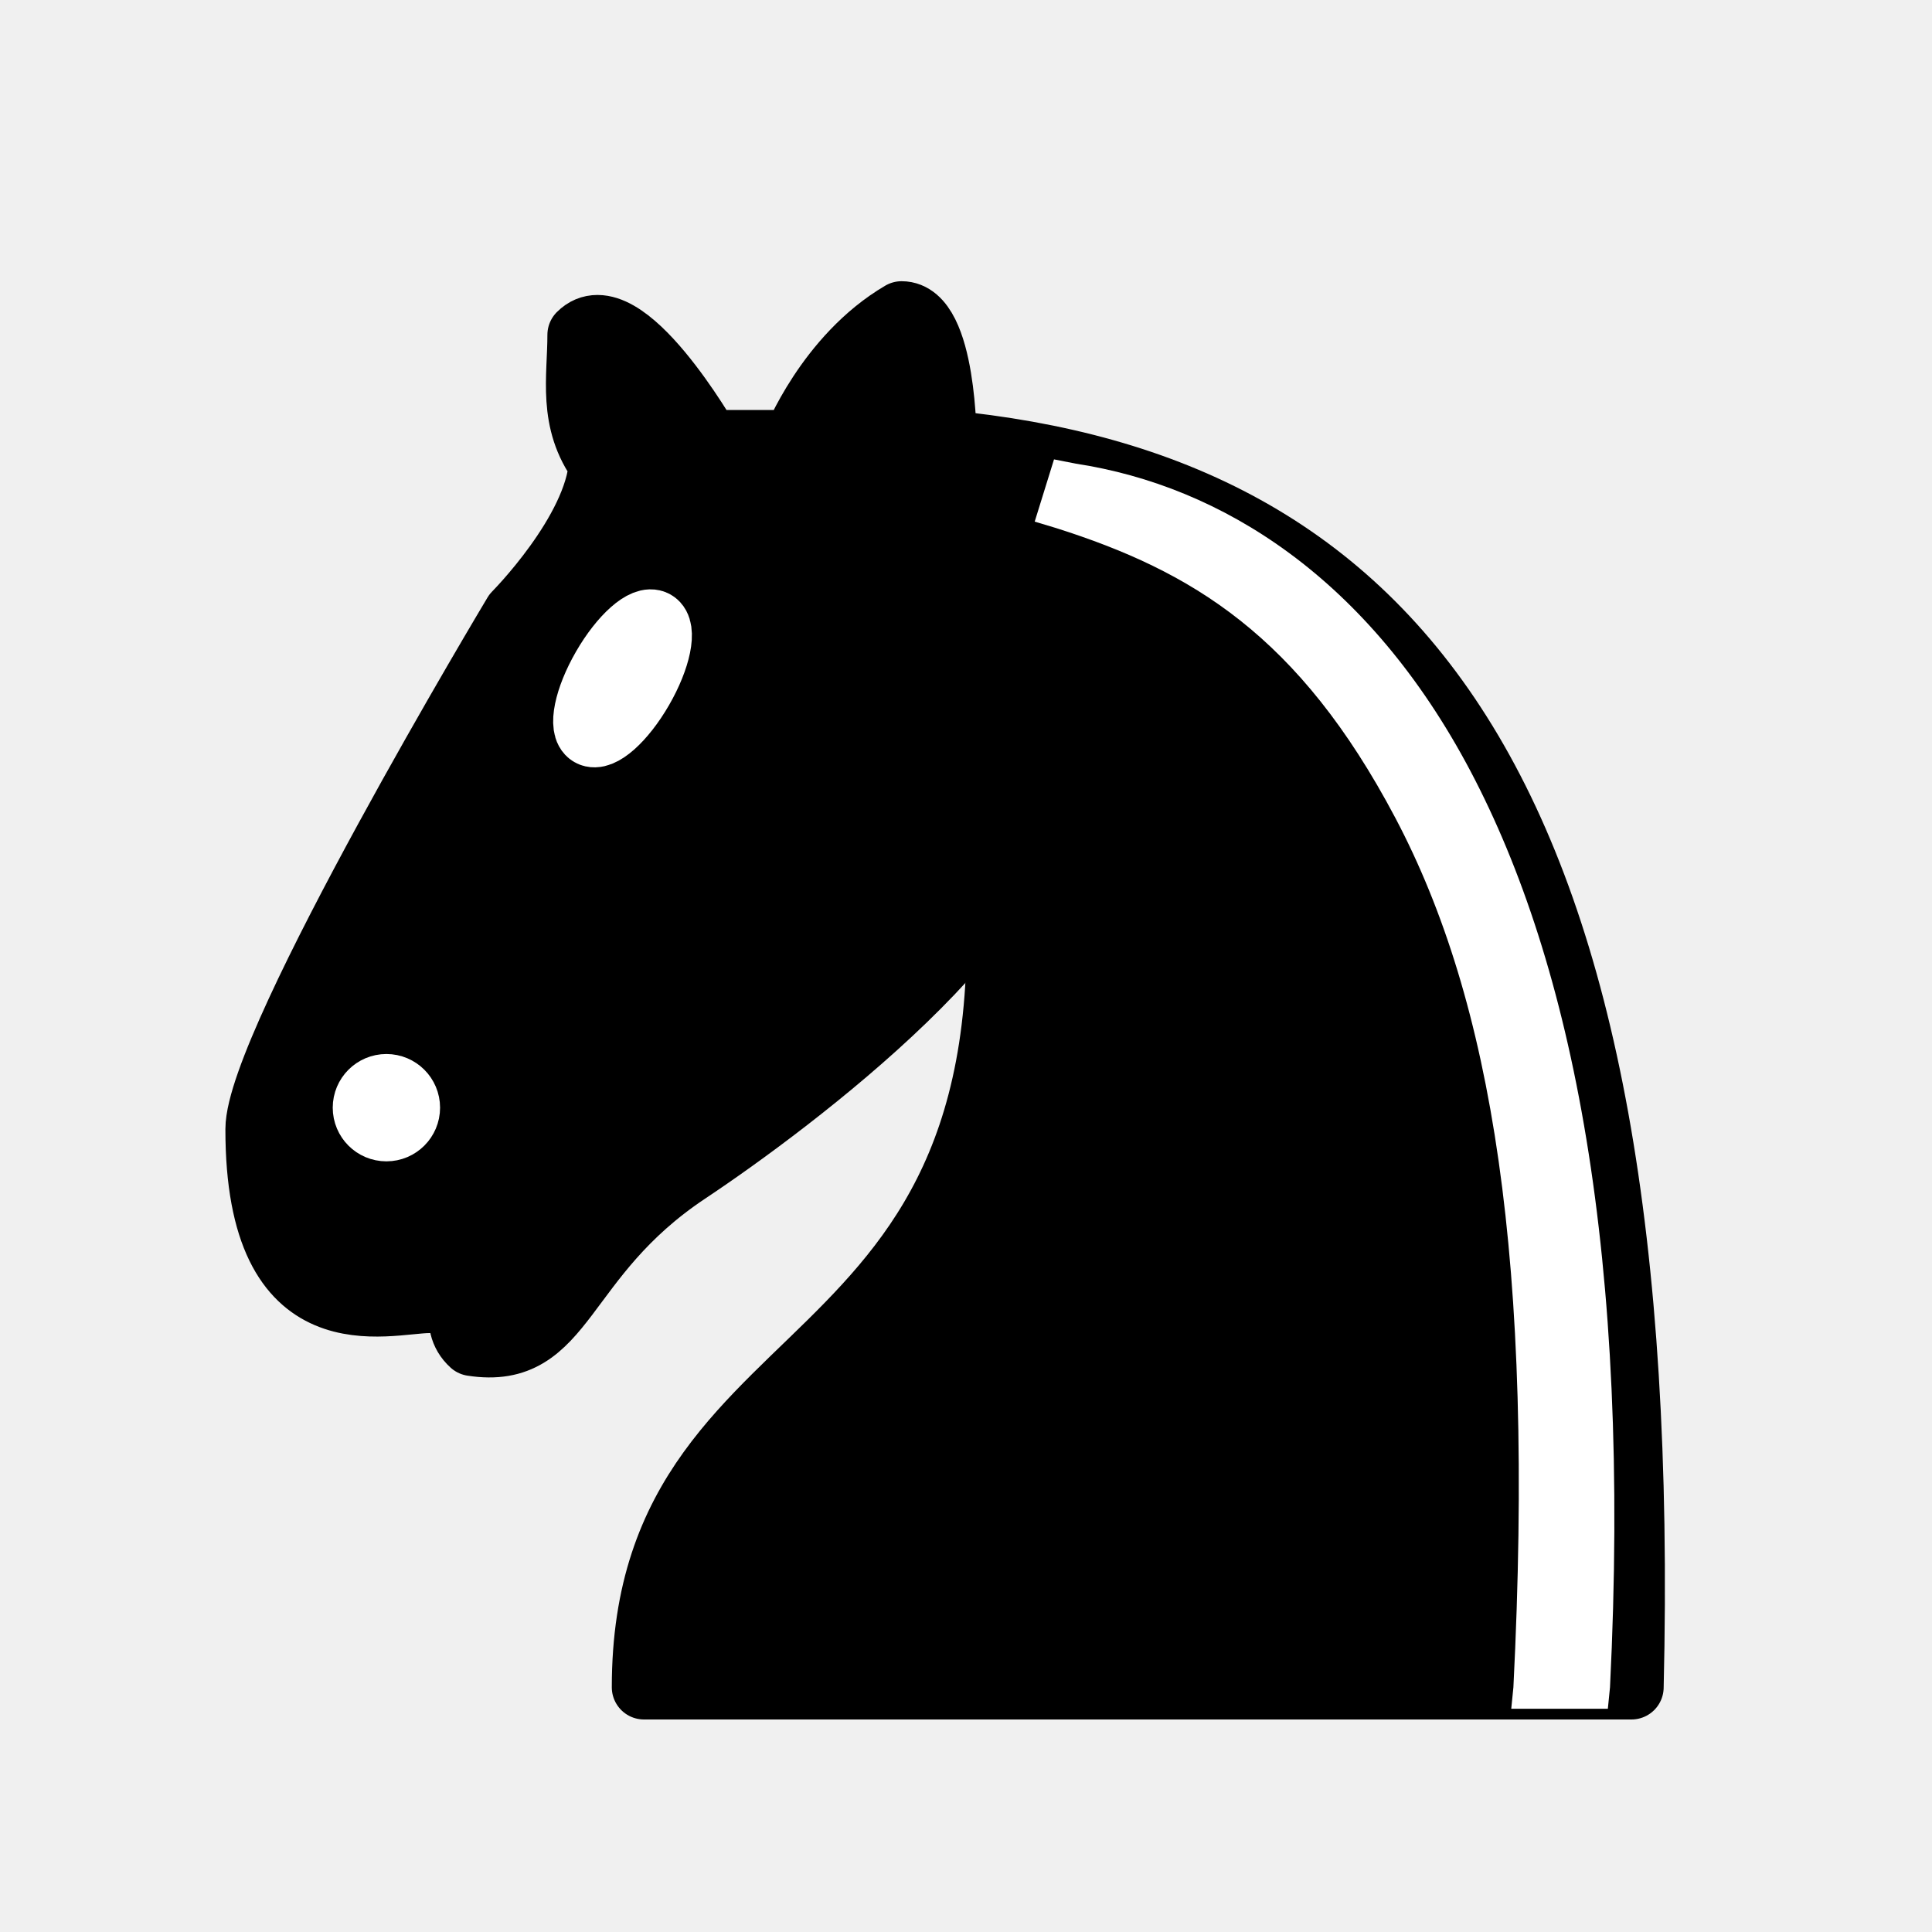
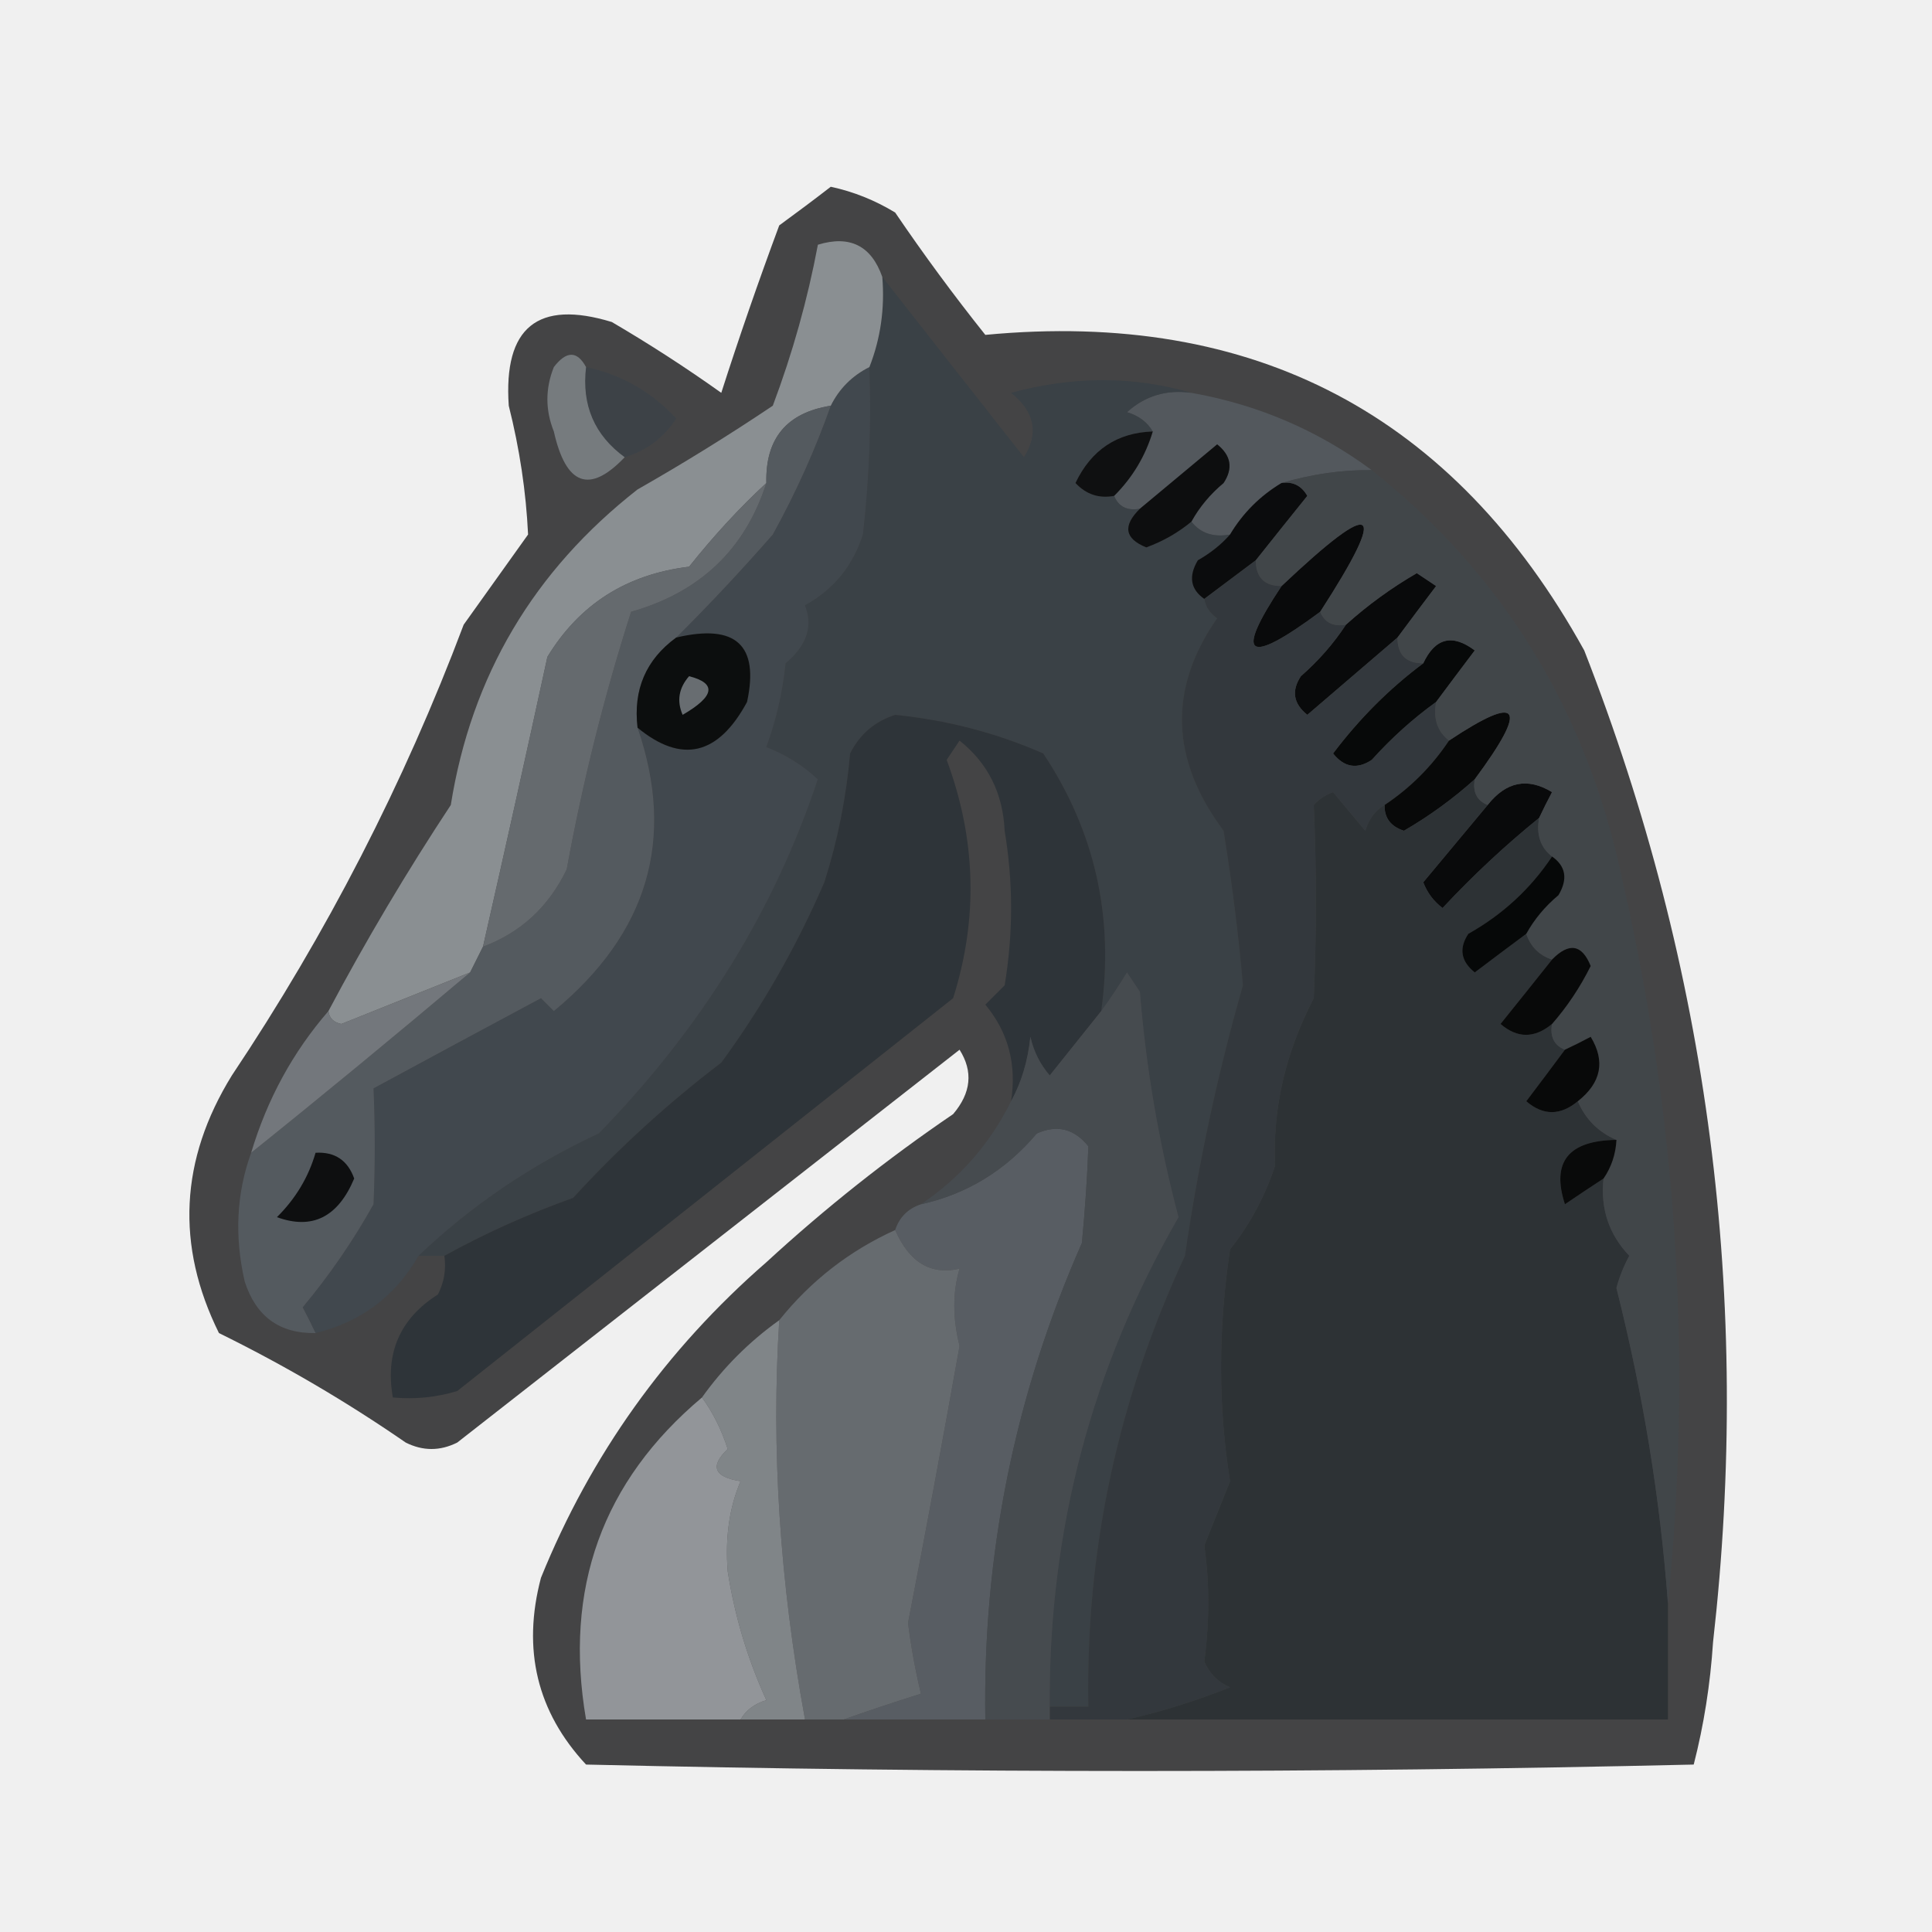
- <svg xmlns="http://www.w3.org/2000/svg" version="1.1" width="45" height="45">
-   <g style="opacity:1; fill:none; fill-opacity:1; fill-rule:evenodd; stroke:#000000; stroke-width:1.5; stroke-linecap:round;stroke-linejoin:round;stroke-miterlimit:4; stroke-dasharray:none; stroke-opacity:1;" transform="translate(0,0.3)">
-     <path d="M 22,10 C 32.5,11 38.5,18 38,39 L 15,39 C 15,30 25,32.5 23,18" style="fill:#000000; stroke:#000000;" />
-     <path d="M 24,18 C 24.38,20.91 18.45,25.37 16,27 C 13,29 13.18,31.34 11,31 C 9.958,30.06 12.41,27.96 11,28 C 10,28 11.19,29.23 10,30 C 9,30 5.997,31 6,26 C 6,24 12,14 12,14 C 12,14 13.89,12.1 14,10.5 C 13.27,9.506 13.5,8.5 13.5,7.5 C 14.5,6.5 16.5,10 16.5,10 L 18.5,10 C 18.5,10 19.28,8.008 21,7 C 22,7 22,10 22,10" style="fill:#000000; stroke:#000000;" />
-     <path d="M 9.5 25.5 A 0.5 0.5 0 1 1 8.5,25.5 A 0.5 0.5 0 1 1 9.5 25.5 z" style="fill:#ffffff; stroke:#ffffff;" />
-     <path d="M 15 15.5 A 0.5 1.5 0 1 1  14,15.5 A 0.5 1.5 0 1 1  15 15.5 z" transform="matrix(0.866,0.5,-0.5,0.866,9.693,-5.173)" style="fill:#ffffff; stroke:#ffffff;" />
-     <path d="M 24.55,10.4 L 24.1,11.85 L 24.6,12 C 27.75,13 30.25,14.49 32.5,18.75 C 34.75,23.01 35.75,29.06 35.25,39 L 35.2,39.5 L 37.45,39.5 L 37.5,39 C 38,28.94 36.62,22.15 34.25,17.66 C 31.88,13.17 28.46,11.02 25.06,10.5 L 24.55,10.4 z " style="fill:#ffffff; stroke:none;" />
+ <svg xmlns="http://www.w3.org/2000/svg" version="1.1" width="150px" height="150px" style="shape-rendering:geometricPrecision; text-rendering:geometricPrecision; image-rendering:optimizeQuality; fill-rule:evenodd; clip-rule:evenodd">
+   <g>
+     <path style="opacity:0.738" fill="#070708" d="M 64.5,14.5 C 66.258,14.877 67.925,15.543 69.5,16.5C 71.711,19.756 74.045,22.922 76.5,26C 97.37,24.018 112.87,32.185 123,50.5C 132.681,75.284 136.014,100.951 133,127.5C 132.788,130.758 132.288,133.924 131.5,137C 102.833,137.667 74.167,137.667 45.5,137C 41.695,132.909 40.528,128.076 42,122.5C 45.864,112.963 51.697,104.796 59.5,98C 64.06,93.806 68.894,89.972 74,86.5C 75.401,84.854 75.568,83.188 74.5,81.5C 61.5,91.667 48.5,101.833 35.5,112C 34.167,112.667 32.833,112.667 31.5,112C 26.881,108.812 22.047,105.978 17,103.5C 13.634,96.701 13.967,90.034 18,83.5C 25.36,72.49 31.36,60.823 36,48.5C 37.667,46.167 39.333,43.833 41,41.5C 40.843,38.181 40.343,34.848 39.5,31.5C 39.081,25.414 41.747,23.247 47.5,25C 50.419,26.709 53.252,28.542 56,30.5C 57.382,26.189 58.882,21.856 60.5,17.5C 61.901,16.479 63.235,15.479 64.5,14.5 Z" />
+   </g>
+   <g>
+     <path style="opacity:0.839" fill="#3b4248" d="M 45.5,28.5 C 48.245,29.084 50.578,30.418 52.5,32.5C 51.533,33.984 50.2,34.984 48.5,35.5C 46.15,33.787 45.15,31.453 45.5,28.5 Z" />
+   </g>
+   <g>
+     <path style="opacity:0.843" fill="#40484f" d="M 67.5,28.5 C 67.666,32.846 67.499,37.179 67,41.5C 66.226,43.939 64.726,45.773 62.5,47C 63.15,48.609 62.65,50.109 61,51.5C 60.764,53.764 60.264,55.931 59.5,58C 61.002,58.583 62.335,59.416 63.5,60.5C 60.144,70.637 54.478,79.803 46.5,88C 41.25,90.447 36.583,93.614 32.5,97.5C 30.687,100.647 28.02,102.647 24.5,103.5C 24.196,102.85 23.863,102.183 23.5,101.5C 25.58,99.007 27.414,96.341 29,93.5C 29.128,90.486 29.128,87.486 29,84.5C 33.297,82.172 37.631,79.839 42,77.5C 42.333,77.833 42.667,78.167 43,78.5C 50.309,72.471 52.475,65.138 49.5,56.5C 52.929,59.315 55.762,58.649 58,54.5C 58.956,50.075 57.123,48.408 52.5,49.5C 55.064,46.952 57.564,44.285 60,41.5C 61.789,38.259 63.289,34.926 64.5,31.5C 65.167,30.167 66.167,29.167 67.5,28.5 Z" />
+   </g>
+   <g>
+     <path style="opacity:0.867" fill="#555b61" d="M 92.5,30.5 C 97.655,31.412 102.322,33.412 106.5,36.5C 104.206,36.472 101.873,36.805 99.5,37.5C 97.833,38.5 96.5,39.833 95.5,41.5C 94.209,41.737 93.209,41.404 92.5,40.5C 93.122,39.373 93.955,38.373 95,37.5C 95.749,36.365 95.583,35.365 94.5,34.5C 92.481,36.19 90.481,37.856 88.5,39.5C 87.508,39.672 86.842,39.338 86.5,38.5C 87.925,37.078 88.925,35.411 89.5,33.5C 89.082,32.778 88.416,32.278 87.5,32C 88.905,30.731 90.571,30.231 92.5,30.5 Z" />
+   </g>
+   <g>
+     <path style="opacity:0.839" fill="#384046" d="M 68.5,21.5 C 72.143,26.148 75.81,30.814 79.5,35.5C 80.666,33.635 80.333,31.968 78.5,30.5C 83.318,29.188 87.985,29.188 92.5,30.5C 90.571,30.231 88.905,30.731 87.5,32C 88.416,32.278 89.082,32.778 89.5,33.5C 86.728,33.595 84.728,34.928 83.5,37.5C 84.325,38.386 85.325,38.719 86.5,38.5C 86.842,39.338 87.508,39.672 88.5,39.5C 87.15,40.824 87.317,41.824 89,42.5C 90.303,42.022 91.469,41.355 92.5,40.5C 93.209,41.404 94.209,41.737 95.5,41.5C 94.828,42.267 93.995,42.934 93,43.5C 92.26,44.749 92.427,45.749 93.5,46.5C 93.611,47.117 93.944,47.617 94.5,48C 90.696,53.454 90.863,58.954 95,64.5C 95.676,68.703 96.176,72.703 96.5,76.5C 94.529,83.385 93.029,90.385 92,97.5C 86.781,108.693 84.281,120.36 84.5,132.5C 83.5,132.5 82.5,132.5 81.5,132.5C 81.401,118.893 84.735,106.227 91.5,94.5C 89.98,88.775 88.98,82.942 88.5,77C 88.167,76.5 87.833,76 87.5,75.5C 86.824,76.602 86.158,77.602 85.5,78.5C 86.511,71.201 85.011,64.534 81,58.5C 77.37,56.905 73.537,55.905 69.5,55.5C 67.912,56.01 66.746,57.01 66,58.5C 65.703,61.914 65.037,65.247 64,68.5C 61.825,73.525 59.158,78.191 56,82.5C 51.815,85.688 47.982,89.188 44.5,93C 40.996,94.254 37.663,95.754 34.5,97.5C 33.833,97.5 33.167,97.5 32.5,97.5C 36.583,93.614 41.25,90.447 46.5,88C 54.478,79.803 60.144,70.637 63.5,60.5C 62.335,59.416 61.002,58.583 59.5,58C 60.264,55.931 60.764,53.764 61,51.5C 62.65,50.109 63.15,48.609 62.5,47C 64.726,45.773 66.226,43.939 67,41.5C 67.499,37.179 67.666,32.846 67.5,28.5C 68.369,26.283 68.702,23.95 68.5,21.5 Z" />
+   </g>
+   <g>
+     <path style="opacity:0.997" fill="#0f1011" d="M 89.5,33.5 C 88.925,35.411 87.925,37.078 86.5,38.5C 85.325,38.719 84.325,38.386 83.5,37.5C 84.728,34.928 86.728,33.595 89.5,33.5 Z" />
+   </g>
+   <g>
+     <path style="opacity:0.906" fill="#7c8185" d="M 45.5,28.5 C 45.15,31.453 46.15,33.787 48.5,35.5C 45.775,38.361 43.942,37.694 43,33.5C 42.333,31.833 42.333,30.167 43,28.5C 43.977,27.226 44.811,27.226 45.5,28.5 Z" />
+   </g>
+   <g>
+     <path style="opacity:0.914" fill="#919699" d="M 68.5,21.5 C 68.702,23.95 68.369,26.283 67.5,28.5C 66.167,29.167 65.167,30.167 64.5,31.5C 61.081,32.042 59.414,34.042 59.5,37.5C 57.417,39.424 55.417,41.591 53.5,44C 48.646,44.587 44.98,46.92 42.5,51C 40.87,58.51 39.203,66.01 37.5,73.5C 37.167,74.167 36.833,74.833 36.5,75.5C 33.188,76.82 29.855,78.154 26.5,79.5C 25.893,79.376 25.56,79.043 25.5,78.5C 28.403,73.029 31.57,67.696 35,62.5C 36.597,52.479 41.431,44.313 49.5,38C 53.084,35.959 56.584,33.792 60,31.5C 61.541,27.398 62.707,23.231 63.5,19C 65.981,18.24 67.647,19.074 68.5,21.5 Z" />
+   </g>
+   <g>
+     <path style="opacity:0.999" fill="#0d0e0f" d="M 92.5,40.5 C 91.469,41.355 90.303,42.022 89,42.5C 87.317,41.824 87.15,40.824 88.5,39.5C 90.481,37.856 92.481,36.19 94.5,34.5C 95.583,35.365 95.749,36.365 95,37.5C 93.955,38.373 93.122,39.373 92.5,40.5 Z" />
+   </g>
+   <g>
+     <path style="opacity:0.994" fill="#0b0c0d" d="M 99.5,37.5 C 100.376,37.369 101.043,37.703 101.5,38.5C 100.143,40.186 98.81,41.852 97.5,43.5C 96.167,44.5 94.833,45.5 93.5,46.5C 92.427,45.749 92.26,44.749 93,43.5C 93.995,42.934 94.828,42.267 95.5,41.5C 96.5,39.833 97.833,38.5 99.5,37.5 Z" />
+   </g>
+   <g>
+     <path style="opacity:0.996" fill="#090a0b" d="M 102.5,47.5 C 96.812,51.715 95.812,51.048 99.5,45.5C 106.863,38.536 107.863,39.203 102.5,47.5 Z" />
+   </g>
+   <g>
+     <path style="opacity:0.867" fill="#575d63" d="M 64.5,31.5 C 63.289,34.926 61.789,38.259 60,41.5C 57.564,44.285 55.064,46.952 52.5,49.5C 50.15,51.213 49.15,53.547 49.5,56.5C 52.475,65.138 50.309,72.471 43,78.5C 42.667,78.167 42.333,77.833 42,77.5C 37.631,79.839 33.297,82.172 29,84.5C 29.128,87.486 29.128,90.486 29,93.5C 27.414,96.341 25.58,99.007 23.5,101.5C 23.863,102.183 24.196,102.85 24.5,103.5C 21.708,103.548 19.875,102.215 19,99.5C 18.192,95.973 18.359,92.64 19.5,89.5C 24.862,85.202 30.529,80.535 36.5,75.5C 36.833,74.833 37.167,74.167 37.5,73.5C 40.428,72.409 42.594,70.409 44,67.5C 45.241,60.711 46.908,54.044 49,47.5C 54.351,45.98 57.851,42.647 59.5,37.5C 59.414,34.042 61.081,32.042 64.5,31.5 Z" />
+   </g>
+   <g>
+     <path style="opacity:1" fill="#090a0b" d="M 108.5,49.5 C 106.186,51.477 103.853,53.477 101.5,55.5C 100.417,54.635 100.251,53.635 101,52.5C 102.376,51.295 103.542,49.962 104.5,48.5C 106.186,46.983 108.019,45.65 110,44.5C 110.5,44.833 111,45.167 111.5,45.5C 110.476,46.852 109.476,48.185 108.5,49.5 Z" />
+   </g>
+   <g>
+     <path style="opacity:0.875" fill="#696f74" d="M 59.5,37.5 C 57.851,42.647 54.351,45.98 49,47.5C 46.908,54.044 45.241,60.711 44,67.5C 42.594,70.409 40.428,72.409 37.5,73.5C 39.203,66.01 40.87,58.51 42.5,51C 44.98,46.92 48.646,44.587 53.5,44C 55.417,41.591 57.417,39.424 59.5,37.5 Z" />
+   </g>
+   <g>
+     <path style="opacity:0.996" fill="#0c0e0e" d="M 52.5,49.5 C 57.123,48.408 58.956,50.075 58,54.5C 55.762,58.649 52.929,59.315 49.5,56.5C 49.15,53.547 50.15,51.213 52.5,49.5 Z" />
+   </g>
+   <g>
+     <path style="opacity:0.996" fill="#070909" d="M 111.5,54.5 C 109.704,55.793 108.037,57.293 106.5,59C 105.365,59.749 104.365,59.583 103.5,58.5C 105.548,55.785 107.882,53.452 110.5,51.5C 111.427,49.524 112.76,49.191 114.5,50.5C 113.476,51.852 112.476,53.185 111.5,54.5 Z" />
+   </g>
+   <g>
+     <path style="opacity:0.887" fill="#31373b" d="M 97.5,43.5 C 97.5,44.833 98.167,45.5 99.5,45.5C 95.812,51.048 96.812,51.715 102.5,47.5C 102.842,48.338 103.508,48.672 104.5,48.5C 103.542,49.962 102.376,51.295 101,52.5C 100.251,53.635 100.417,54.635 101.5,55.5C 103.853,53.477 106.186,51.477 108.5,49.5C 108.5,50.833 109.167,51.5 110.5,51.5C 107.882,53.452 105.548,55.785 103.5,58.5C 104.365,59.583 105.365,59.749 106.5,59C 108.037,57.293 109.704,55.793 111.5,54.5C 111.263,55.791 111.596,56.791 112.5,57.5C 111.167,59.5 109.5,61.167 107.5,62.5C 106.778,62.917 106.278,63.584 106,64.5C 105.167,63.5 104.333,62.5 103.5,61.5C 102.914,61.709 102.414,62.043 102,62.5C 102.219,67.485 102.219,72.485 102,77.5C 99.796,81.747 98.796,86.08 99,90.5C 98.205,92.901 97.038,95.068 95.5,97C 94.57,103.203 94.57,109.203 95.5,115C 94.833,116.667 94.167,118.333 93.5,120C 93.912,122.872 93.912,125.872 93.5,129C 93.905,129.945 94.572,130.612 95.5,131C 92.834,132.061 90.167,132.894 87.5,133.5C 85.5,133.5 83.5,133.5 81.5,133.5C 81.5,133.167 81.5,132.833 81.5,132.5C 82.5,132.5 83.5,132.5 84.5,132.5C 84.281,120.36 86.781,108.693 92,97.5C 93.029,90.385 94.529,83.385 96.5,76.5C 96.176,72.703 95.676,68.703 95,64.5C 90.863,58.954 90.696,53.454 94.5,48C 93.944,47.617 93.611,47.117 93.5,46.5C 94.833,45.5 96.167,44.5 97.5,43.5 Z" />
+   </g>
+   <g>
+     <path style="opacity:0.894" fill="#73797d" d="M 53.5,52.5 C 55.657,53.053 55.49,54.053 53,55.5C 52.53,54.423 52.697,53.423 53.5,52.5 Z" />
+   </g>
+   <g>
+     <path style="opacity:0.997" fill="#080909" d="M 114.5,60.5 C 112.814,62.017 110.981,63.35 109,64.5C 107.97,64.164 107.47,63.497 107.5,62.5C 109.5,61.167 111.167,59.5 112.5,57.5C 118.048,53.812 118.715,54.812 114.5,60.5 Z" />
+   </g>
+   <g>
+     <path style="opacity:0.999" fill="#090a0b" d="M 119.5,63.5 C 116.87,65.628 114.37,67.961 112,70.5C 111.308,69.975 110.808,69.308 110.5,68.5C 112.19,66.481 113.856,64.481 115.5,62.5C 116.936,60.681 118.603,60.348 120.5,61.5C 120.137,62.184 119.804,62.85 119.5,63.5 Z" />
+   </g>
+   <g>
+     <path style="opacity:0.892" fill="#2a3034" d="M 114.5,60.5 C 114.328,61.492 114.662,62.158 115.5,62.5C 113.856,64.481 112.19,66.481 110.5,68.5C 110.808,69.308 111.308,69.975 112,70.5C 114.37,67.961 116.87,65.628 119.5,63.5C 119.263,64.791 119.596,65.791 120.5,66.5C 118.83,69.002 116.664,71.002 114,72.5C 113.251,73.635 113.417,74.635 114.5,75.5C 115.852,74.476 117.185,73.476 118.5,72.5C 118.833,73.5 119.5,74.167 120.5,74.5C 119.19,76.148 117.857,77.814 116.5,79.5C 117.808,80.626 119.142,80.626 120.5,79.5C 120.328,80.492 120.662,81.158 121.5,81.5C 120.524,82.815 119.524,84.148 118.5,85.5C 119.808,86.626 121.142,86.626 122.5,85.5C 123.1,86.9 124.1,87.9 125.5,88.5C 121.765,88.546 120.432,90.213 121.5,93.5C 122.518,92.808 123.518,92.141 124.5,91.5C 124.247,93.827 124.914,95.827 126.5,97.5C 126.069,98.293 125.735,99.127 125.5,100C 127.567,108.191 128.9,116.358 129.5,124.5C 129.5,127.5 129.5,130.5 129.5,133.5C 115.5,133.5 101.5,133.5 87.5,133.5C 90.167,132.894 92.834,132.061 95.5,131C 94.572,130.612 93.905,129.945 93.5,129C 93.912,125.872 93.912,122.872 93.5,120C 94.167,118.333 94.833,116.667 95.5,115C 94.57,109.203 94.57,103.203 95.5,97C 97.038,95.068 98.205,92.901 99,90.5C 98.796,86.08 99.796,81.747 102,77.5C 102.219,72.485 102.219,67.485 102,62.5C 102.414,62.043 102.914,61.709 103.5,61.5C 104.333,62.5 105.167,63.5 106,64.5C 106.278,63.584 106.778,62.917 107.5,62.5C 107.47,63.497 107.97,64.164 109,64.5C 110.981,63.35 112.814,62.017 114.5,60.5 Z" />
+   </g>
+   <g>
+     <path style="opacity:0.91" fill="#41464a" d="M 99.5,37.5 C 101.873,36.805 104.206,36.472 106.5,36.5C 116.762,44.657 123.262,55.324 126,68.5C 130.216,86.975 131.383,105.641 129.5,124.5C 128.9,116.358 127.567,108.191 125.5,100C 125.735,99.127 126.069,98.293 126.5,97.5C 124.914,95.827 124.247,93.827 124.5,91.5C 125.11,90.609 125.443,89.609 125.5,88.5C 124.1,87.9 123.1,86.9 122.5,85.5C 124.319,84.064 124.652,82.397 123.5,80.5C 122.817,80.863 122.15,81.196 121.5,81.5C 120.662,81.158 120.328,80.492 120.5,79.5C 121.685,78.143 122.685,76.643 123.5,75C 122.824,73.317 121.824,73.15 120.5,74.5C 119.5,74.167 118.833,73.5 118.5,72.5C 119.122,71.373 119.955,70.373 121,69.5C 121.74,68.251 121.573,67.251 120.5,66.5C 119.596,65.791 119.263,64.791 119.5,63.5C 119.804,62.85 120.137,62.184 120.5,61.5C 118.603,60.348 116.936,60.681 115.5,62.5C 114.662,62.158 114.328,61.492 114.5,60.5C 118.715,54.812 118.048,53.812 112.5,57.5C 111.596,56.791 111.263,55.791 111.5,54.5C 112.476,53.185 113.476,51.852 114.5,50.5C 112.76,49.191 111.427,49.524 110.5,51.5C 109.167,51.5 108.5,50.833 108.5,49.5C 109.476,48.185 110.476,46.852 111.5,45.5C 111,45.167 110.5,44.833 110,44.5C 108.019,45.65 106.186,46.983 104.5,48.5C 103.508,48.672 102.842,48.338 102.5,47.5C 107.863,39.203 106.863,38.536 99.5,45.5C 98.167,45.5 97.5,44.833 97.5,43.5C 98.81,41.852 100.143,40.186 101.5,38.5C 101.043,37.703 100.376,37.369 99.5,37.5 Z" />
+   </g>
+   <g>
+     <path style="opacity:0.89" fill="#2c3237" d="M 85.5,78.5 C 84.169,80.162 82.836,81.829 81.5,83.5C 80.749,82.624 80.249,81.624 80,80.5C 79.802,82.382 79.302,84.048 78.5,85.5C 78.945,82.635 78.278,80.135 76.5,78C 77,77.5 77.5,77 78,76.5C 78.667,72.5 78.667,68.5 78,64.5C 77.867,61.586 76.7,59.253 74.5,57.5C 74.167,58 73.833,58.5 73.5,59C 75.79,65.155 75.956,71.321 74,77.5C 61.167,87.667 48.333,97.833 35.5,108C 33.866,108.494 32.199,108.66 30.5,108.5C 29.89,105.039 31.056,102.372 34,100.5C 34.483,99.552 34.65,98.552 34.5,97.5C 37.663,95.754 40.996,94.254 44.5,93C 47.982,89.188 51.815,85.688 56,82.5C 59.158,78.191 61.825,73.525 64,68.5C 65.037,65.247 65.703,61.914 66,58.5C 66.746,57.01 67.912,56.01 69.5,55.5C 73.537,55.905 77.37,56.905 81,58.5C 85.011,64.534 86.511,71.201 85.5,78.5 Z" />
+   </g>
+   <g>
+     <path style="opacity:0.995" fill="#060808" d="M 120.5,66.5 C 121.573,67.251 121.74,68.251 121,69.5C 119.955,70.373 119.122,71.373 118.5,72.5C 117.185,73.476 115.852,74.476 114.5,75.5C 113.417,74.635 113.251,73.635 114,72.5C 116.664,71.002 118.83,69.002 120.5,66.5 Z" />
+   </g>
+   <g>
+     <path style="opacity:0.997" fill="#080909" d="M 120.5,79.5 C 119.142,80.626 117.808,80.626 116.5,79.5C 117.857,77.814 119.19,76.148 120.5,74.5C 121.824,73.15 122.824,73.317 123.5,75C 122.685,76.643 121.685,78.143 120.5,79.5 Z" />
+   </g>
+   <g>
+     <path style="opacity:0.898" fill="#787d82" d="M 36.5,75.5 C 30.529,80.535 24.862,85.202 19.5,89.5C 20.742,85.345 22.742,81.678 25.5,78.5C 25.56,79.043 25.893,79.376 26.5,79.5C 29.855,78.154 33.188,76.82 36.5,75.5 Z" />
+   </g>
+   <g>
+     <path style="opacity:1" fill="#080909" d="M 122.5,85.5 C 121.142,86.626 119.808,86.626 118.5,85.5C 119.524,84.148 120.524,82.815 121.5,81.5C 122.15,81.196 122.817,80.863 123.5,80.5C 124.652,82.397 124.319,84.064 122.5,85.5 Z" />
+   </g>
+   <g>
+     <path style="opacity:0.994" fill="#090a0a" d="M 125.5,88.5 C 125.443,89.609 125.11,90.609 124.5,91.5C 123.518,92.141 122.518,92.808 121.5,93.5C 120.432,90.213 121.765,88.546 125.5,88.5 Z" />
+   </g>
+   <g>
+     <path style="opacity:0.999" fill="#0e0f10" d="M 24.5,89.5 C 25.995,89.415 26.995,90.082 27.5,91.5C 26.242,94.499 24.242,95.499 21.5,94.5C 22.952,93.06 23.952,91.394 24.5,89.5 Z" />
+   </g>
+   <g>
+     <path style="opacity:0.871" fill="#5b6167" d="M 76.5,133.5 C 72.833,133.5 69.167,133.5 65.5,133.5C 67.369,132.835 69.369,132.169 71.5,131.5C 71.054,129.632 70.721,127.799 70.5,126C 71.882,118.881 73.215,111.715 74.5,104.5C 73.956,102.326 73.956,100.326 74.5,98.5C 72.267,99.016 70.6,98.016 69.5,95.5C 69.833,94.5 70.5,93.833 71.5,93.5C 75.066,92.712 78.066,90.878 80.5,88C 82.074,87.301 83.407,87.635 84.5,89C 84.421,91.305 84.254,93.805 84,96.5C 78.798,108.306 76.298,120.639 76.5,133.5 Z" />
+   </g>
+   <g>
+     <path style="opacity:0.894" fill="#464c51" d="M 81.5,132.5 C 81.5,132.833 81.5,133.167 81.5,133.5C 79.833,133.5 78.167,133.5 76.5,133.5C 76.298,120.639 78.798,108.306 84,96.5C 84.254,93.805 84.421,91.305 84.5,89C 83.407,87.635 82.074,87.301 80.5,88C 78.066,90.878 75.066,92.712 71.5,93.5C 74.543,91.457 76.876,88.79 78.5,85.5C 79.302,84.048 79.802,82.382 80,80.5C 80.249,81.624 80.749,82.624 81.5,83.5C 82.836,81.829 84.169,80.162 85.5,78.5C 86.158,77.602 86.824,76.602 87.5,75.5C 87.833,76 88.167,76.5 88.5,77C 88.98,82.942 89.98,88.775 91.5,94.5C 84.735,106.227 81.401,118.893 81.5,132.5 Z" />
+   </g>
+   <g>
+     <path style="opacity:0.882" fill="#6b7075" d="M 69.5,95.5 C 70.6,98.016 72.267,99.016 74.5,98.5C 73.956,100.326 73.956,102.326 74.5,104.5C 73.215,111.715 71.882,118.881 70.5,126C 70.721,127.799 71.054,129.632 71.5,131.5C 69.369,132.169 67.369,132.835 65.5,133.5C 64.5,133.5 63.5,133.5 62.5,133.5C 60.538,122.804 59.871,112.47 60.5,102.5C 62.949,99.444 65.948,97.111 69.5,95.5 Z" />
+   </g>
+   <g>
+     <path style="opacity:0.906" fill="#878c90" d="M 60.5,102.5 C 59.871,112.47 60.538,122.804 62.5,133.5C 60.833,133.5 59.167,133.5 57.5,133.5C 57.917,132.778 58.584,132.278 59.5,132C 58.043,128.806 57.043,125.473 56.5,122C 56.293,119.368 56.626,117.035 57.5,115C 55.431,114.676 55.098,113.842 56.5,112.5C 56.006,110.974 55.339,109.641 54.5,108.5C 56.167,106.167 58.167,104.167 60.5,102.5 Z" />
+   </g>
+   <g>
+     <path style="opacity:0.914" fill="#999da1" d="M 54.5,108.5 C 55.339,109.641 56.006,110.974 56.5,112.5C 55.098,113.842 55.431,114.676 57.5,115C 56.626,117.035 56.293,119.368 56.5,122C 57.043,125.473 58.043,128.806 59.5,132C 58.584,132.278 57.917,132.778 57.5,133.5C 53.5,133.5 49.5,133.5 45.5,133.5C 43.756,123.345 46.756,115.012 54.5,108.5 Z" />
  </g>
</svg>
